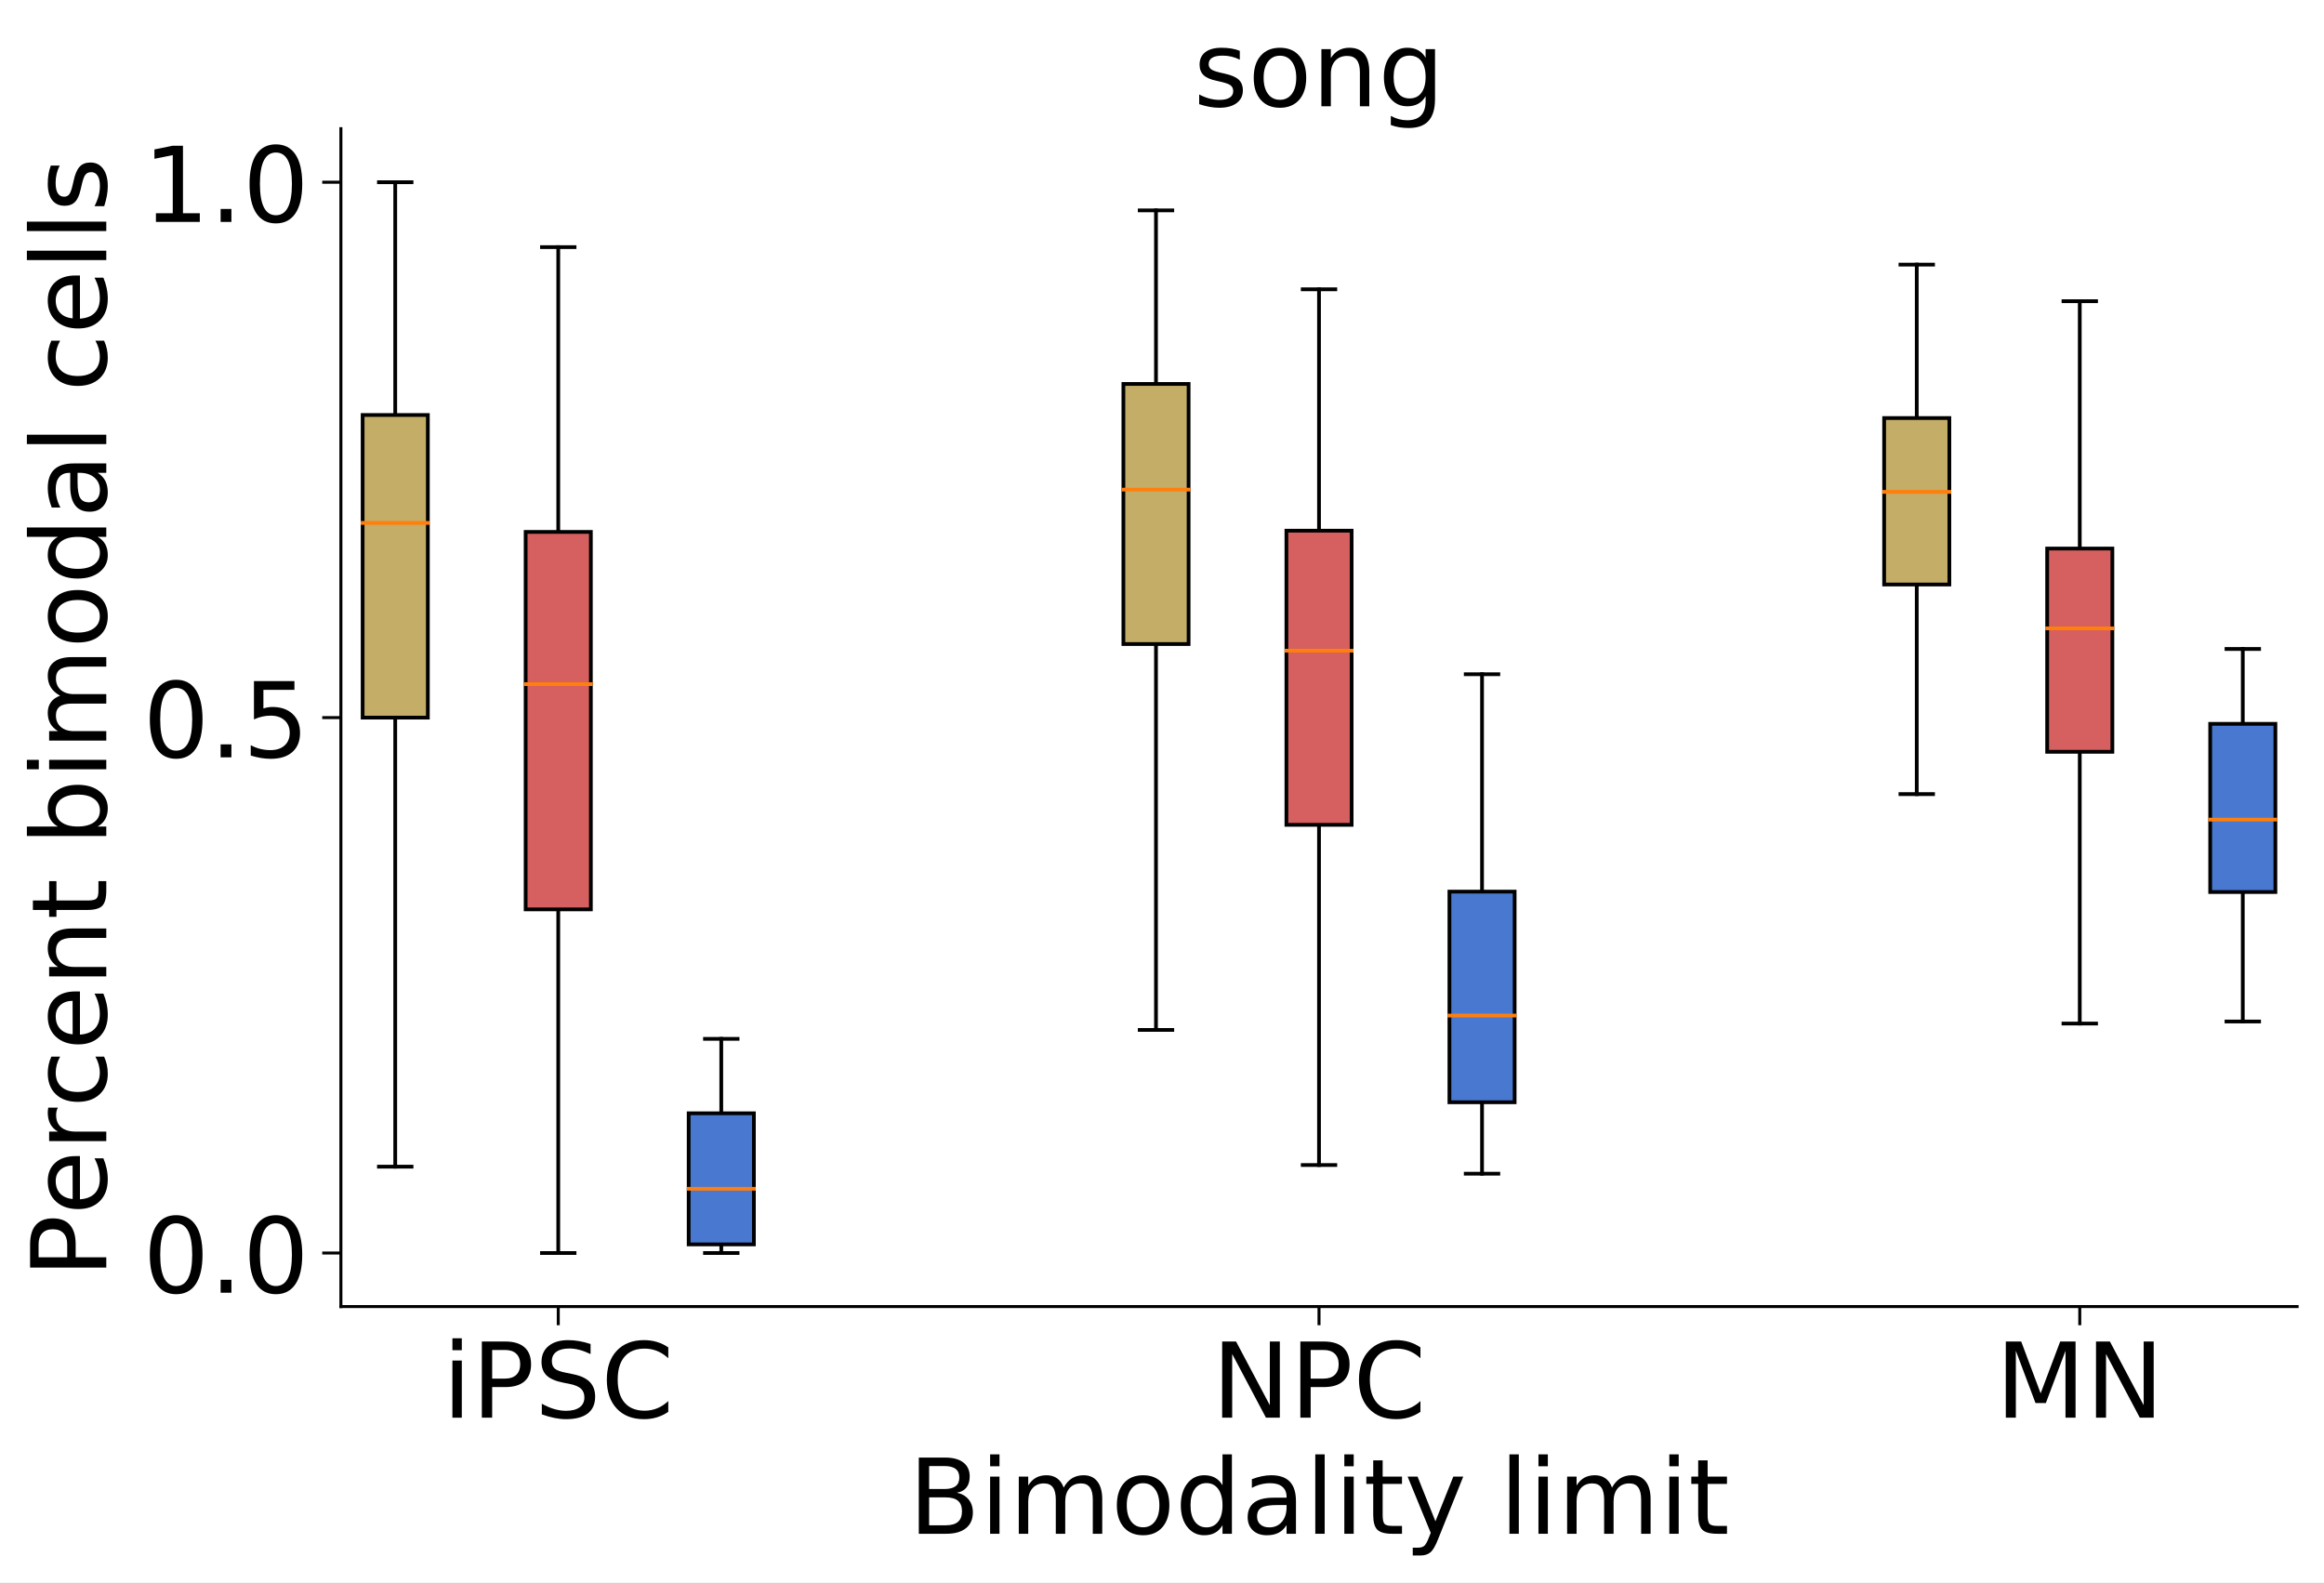
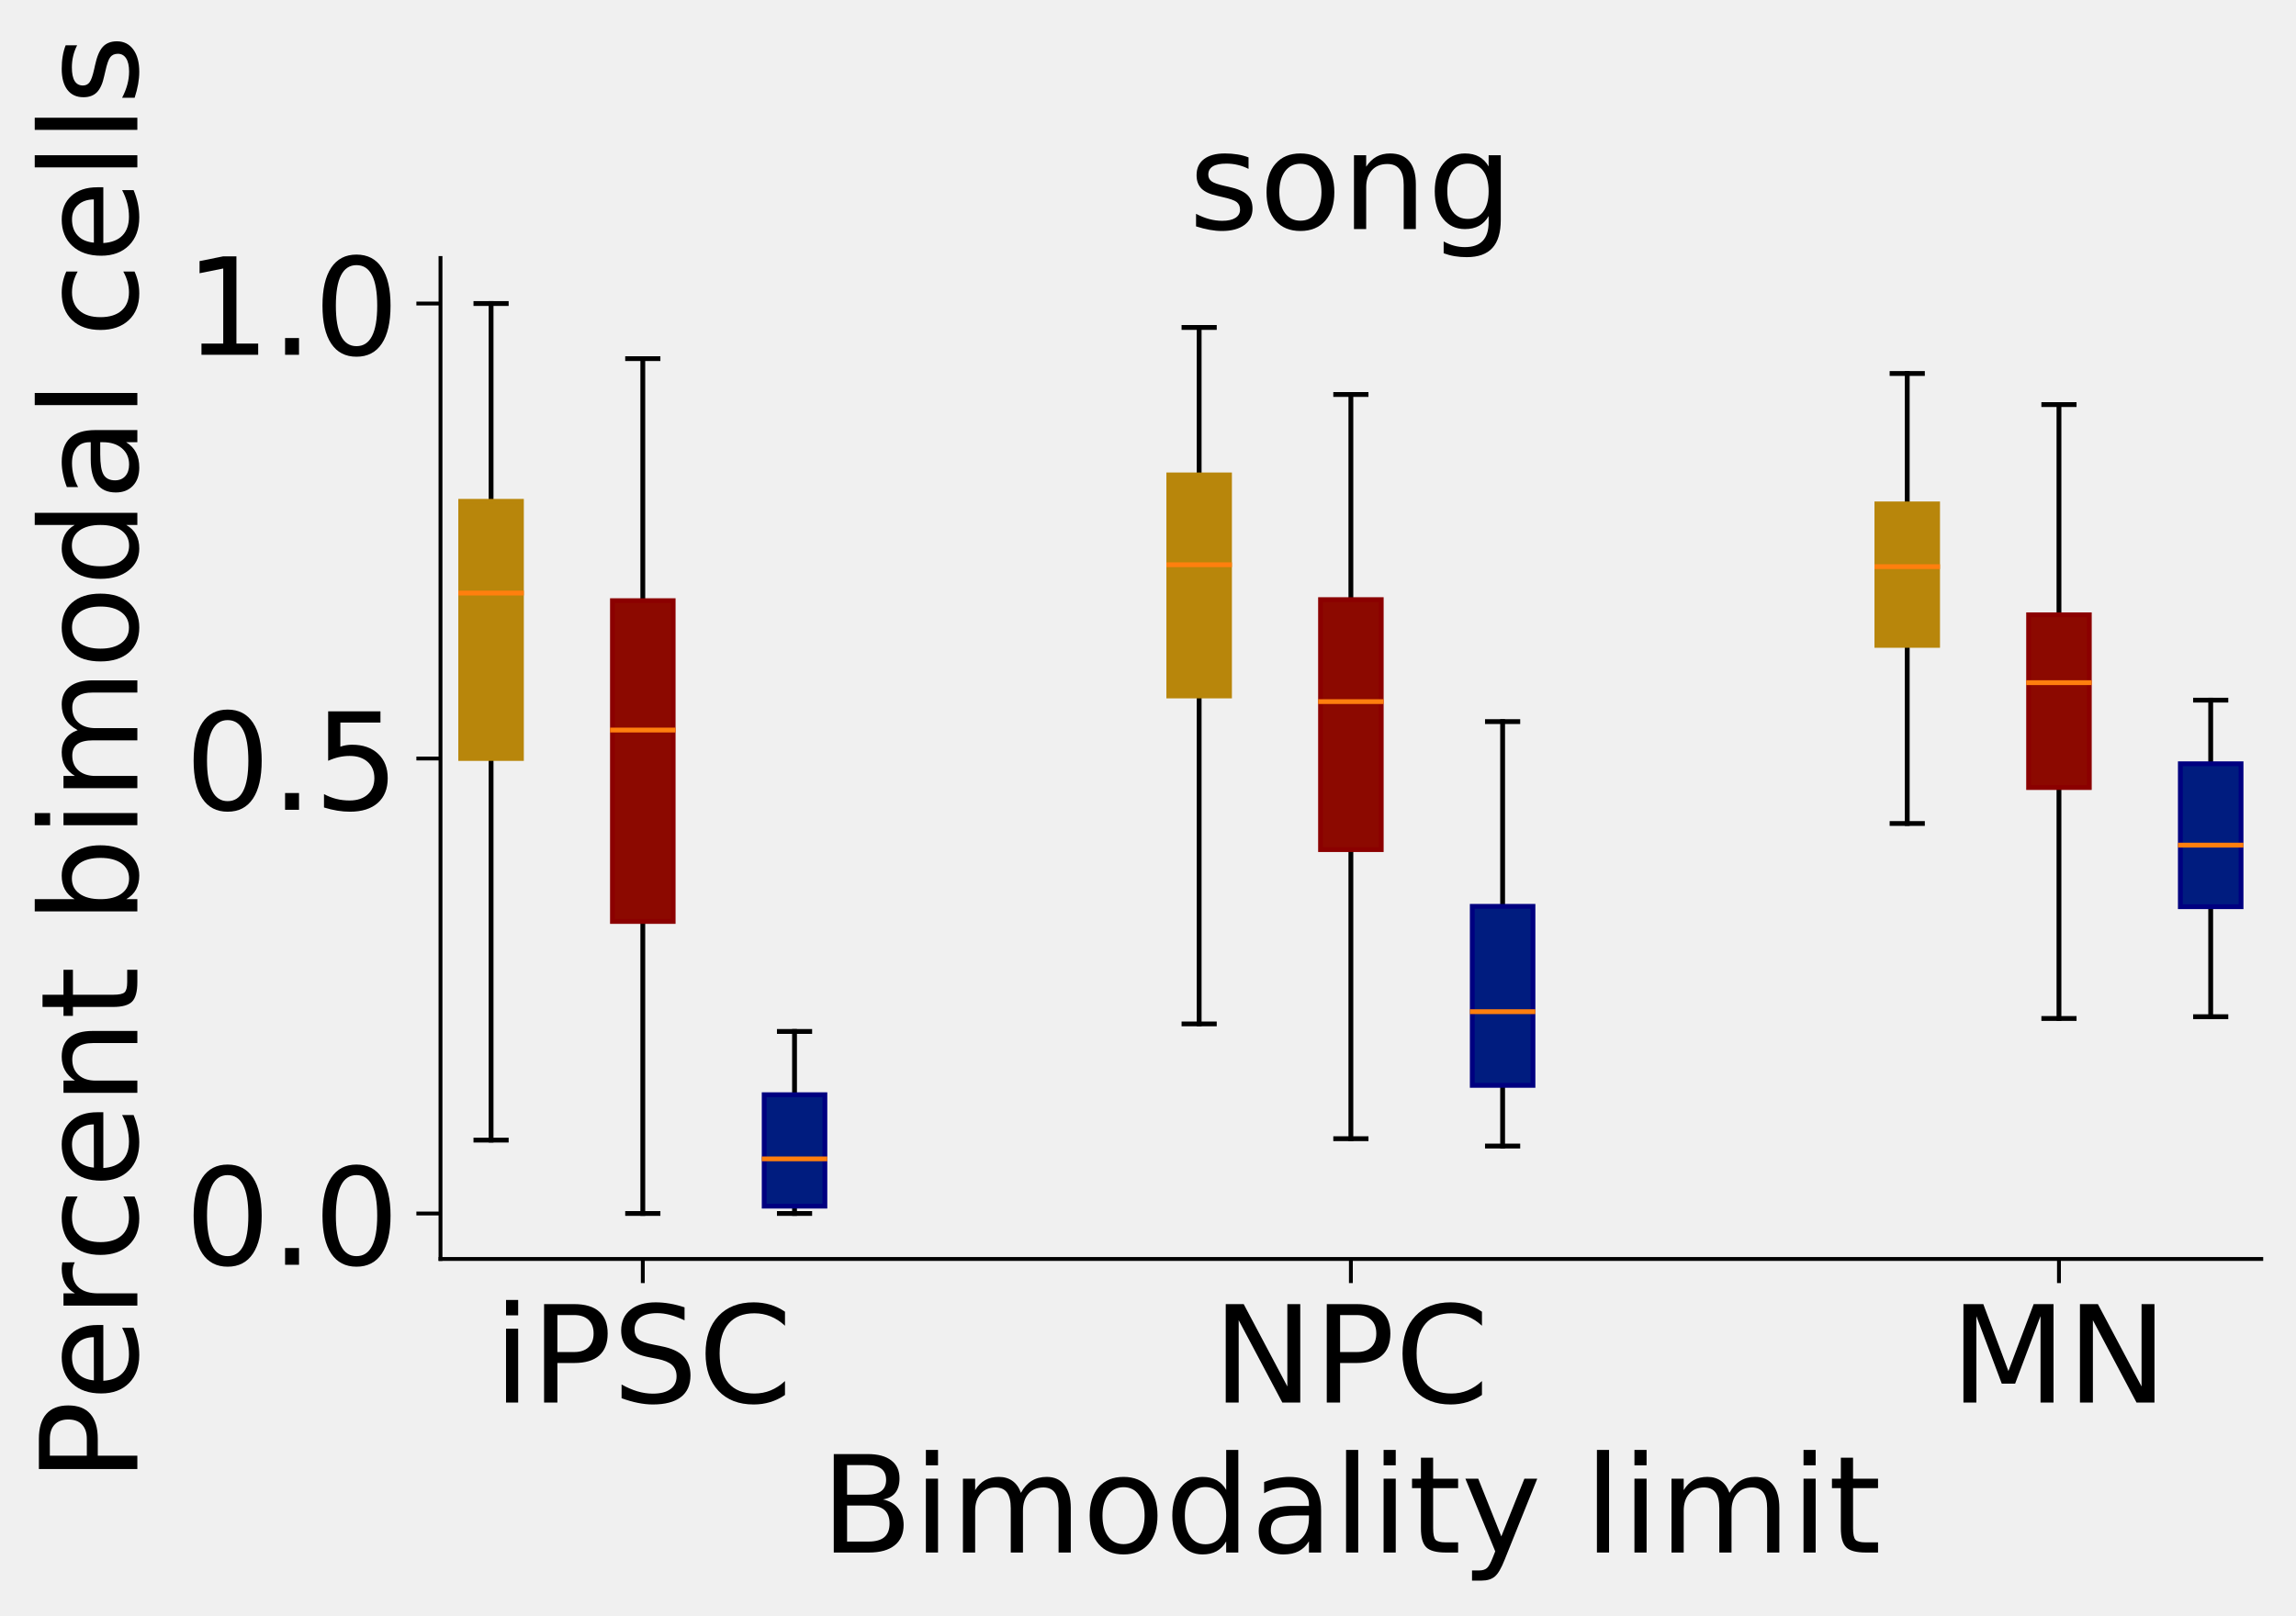
- <svg xmlns="http://www.w3.org/2000/svg" xmlns:xlink="http://www.w3.org/1999/xlink" height="423.953pt" version="1.1" viewBox="0 0 622.607 423.953" width="622.607pt">
+ <svg xmlns="http://www.w3.org/2000/svg" xmlns:xlink="http://www.w3.org/1999/xlink" height="334.981pt" version="1.1" viewBox="0 0 476.027 334.981" width="476.027pt">
  <defs>
    <style type="text/css">
*{stroke-linecap:butt;stroke-linejoin:round;}
  </style>
  </defs>
  <g id="figure_1">
    <g id="patch_1">
-       <path d="M 0 423.953  L 622.607 423.953  L 622.607 0  L 0 0  z " style="fill:#ffffff;" />
+       <path d="M 0 334.981  L 476.027 334.981  L 476.027 0  L 0 0  z " style="fill:none;" />
    </g>
    <g id="axes_1">
      <g id="patch_2">
-         <path d="M 91.328 350.056  L 615.408 350.056  L 615.408 34.476  L 91.328 34.476  z " style="fill:#ffffff;" />
+         <path d="M 91.328 261.083  L 468.827 261.083  L 468.827 53.503  L 91.328 53.503  z " style="fill:none;" />
      </g>
      <g id="matplotlib.axis_1">
        <g id="xtick_1">
          <g id="line2d_1">
            <defs>
-               <path d="M 0 0  L 0 5  " id="ma9cd7b618c" style="stroke:#000000;stroke-width:0.8;" />
-             </defs>
-             <g>
-               <use style="stroke:#000000;stroke-width:0.8;" x="149.559" xlink:href="#ma9cd7b618c" y="350.056" />
+               <path d="M 0 0  L 0 5  " id="m2f70080dba" style="stroke:#000000;stroke-width:0.8;" />
+             </defs>
+             <g>
+               <use style="stroke:#000000;stroke-width:0.8;" x="133.272" xlink:href="#m2f70080dba" y="261.083" />
            </g>
          </g>
          <g id="text_1">
            <defs>
              <path d="M 9.422 54.688  L 18.406 54.688  L 18.406 0  L 9.422 0  z M 9.422 75.984  L 18.406 75.984  L 18.406 64.594  L 9.422 64.594  z " id="DejaVuSans-105" />
              <path d="M 19.672 64.797  L 19.672 37.406  L 32.078 37.406  Q 38.969 37.406 42.719 40.969  Q 46.484 44.531 46.484 51.125  Q 46.484 57.672 42.719 61.234  Q 38.969 64.797 32.078 64.797  z M 9.812 72.906  L 32.078 72.906  Q 44.344 72.906 50.609 67.359  Q 56.891 61.812 56.891 51.125  Q 56.891 40.328 50.609 34.812  Q 44.344 29.297 32.078 29.297  L 19.672 29.297  L 19.672 0  L 9.812 0  z " id="DejaVuSans-80" />
              <path d="M 53.516 70.516  L 53.516 60.891  Q 47.906 63.578 42.922 64.891  Q 37.938 66.219 33.297 66.219  Q 25.25 66.219 20.875 63.094  Q 16.5 59.969 16.5 54.203  Q 16.5 49.359 19.406 46.891  Q 22.312 44.438 30.422 42.922  L 36.375 41.703  Q 47.406 39.594 52.656 34.297  Q 57.906 29 57.906 20.125  Q 57.906 9.516 50.797 4.047  Q 43.703 -1.422 29.984 -1.422  Q 24.812 -1.422 18.969 -0.25  Q 13.141 0.922 6.891 3.219  L 6.891 13.375  Q 12.891 10.016 18.656 8.297  Q 24.422 6.594 29.984 6.594  Q 38.422 6.594 43.016 9.906  Q 47.609 13.234 47.609 19.391  Q 47.609 24.75 44.312 27.781  Q 41.016 30.812 33.5 32.328  L 27.484 33.5  Q 16.453 35.688 11.516 40.375  Q 6.594 45.062 6.594 53.422  Q 6.594 63.094 13.406 68.656  Q 20.219 74.219 32.172 74.219  Q 37.312 74.219 42.625 73.281  Q 47.953 72.359 53.516 70.516  z " id="DejaVuSans-83" />
              <path d="M 64.406 67.281  L 64.406 56.891  Q 59.422 61.531 53.781 63.812  Q 48.141 66.109 41.797 66.109  Q 29.297 66.109 22.656 58.469  Q 16.016 50.828 16.016 36.375  Q 16.016 21.969 22.656 14.328  Q 29.297 6.688 41.797 6.688  Q 48.141 6.688 53.781 8.984  Q 59.422 11.281 64.406 15.922  L 64.406 5.609  Q 59.234 2.094 53.438 0.328  Q 47.656 -1.422 41.219 -1.422  Q 24.656 -1.422 15.125 8.703  Q 5.609 18.844 5.609 36.375  Q 5.609 53.953 15.125 64.078  Q 24.656 74.219 41.219 74.219  Q 47.75 74.219 53.531 72.484  Q 59.328 70.75 64.406 67.281  z " id="DejaVuSans-67" />
            </defs>
-             <g transform="translate(118.5639 379.8313)scale(0.28 -0.28)">
+             <g transform="translate(102.2773 290.8587)scale(0.28 -0.28)">
              <use xlink:href="#DejaVuSans-105" />
              <use x="27.783" xlink:href="#DejaVuSans-80" />
              <use x="88.086" xlink:href="#DejaVuSans-83" />
              <use x="151.562" xlink:href="#DejaVuSans-67" />
            </g>
          </g>
        </g>
        <g id="xtick_2">
          <g id="line2d_2">
            <g>
-               <use style="stroke:#000000;stroke-width:0.8;" x="353.368" xlink:href="#ma9cd7b618c" y="350.056" />
+               <use style="stroke:#000000;stroke-width:0.8;" x="280.077" xlink:href="#m2f70080dba" y="261.083" />
            </g>
          </g>
          <g id="text_2">
            <defs>
              <path d="M 9.812 72.906  L 23.094 72.906  L 55.422 11.922  L 55.422 72.906  L 64.984 72.906  L 64.984 0  L 51.703 0  L 19.391 60.984  L 19.391 0  L 9.812 0  z " id="DejaVuSans-78" />
            </defs>
-             <g transform="translate(324.6762 379.8313)scale(0.28 -0.28)">
+             <g transform="translate(251.3862 290.8587)scale(0.28 -0.28)">
              <use xlink:href="#DejaVuSans-78" />
              <use x="74.805" xlink:href="#DejaVuSans-80" />
              <use x="135.107" xlink:href="#DejaVuSans-67" />
            </g>
          </g>
        </g>
        <g id="xtick_3">
          <g id="line2d_3">
            <g>
-               <use style="stroke:#000000;stroke-width:0.8;" x="557.176" xlink:href="#ma9cd7b618c" y="350.056" />
+               <use style="stroke:#000000;stroke-width:0.8;" x="426.883" xlink:href="#m2f70080dba" y="261.083" />
            </g>
          </g>
          <g id="text_3">
            <defs>
              <path d="M 9.812 72.906  L 24.516 72.906  L 43.109 23.297  L 61.812 72.906  L 76.516 72.906  L 76.516 0  L 66.891 0  L 66.891 64.016  L 48.094 14.016  L 38.188 14.016  L 19.391 64.016  L 19.391 0  L 9.812 0  z " id="DejaVuSans-77" />
            </defs>
-             <g transform="translate(534.6233 379.8313)scale(0.28 -0.28)">
+             <g transform="translate(404.3299 290.8587)scale(0.28 -0.28)">
              <use xlink:href="#DejaVuSans-77" />
              <use x="86.279" xlink:href="#DejaVuSans-78" />
            </g>
          </g>
        </g>
        <g id="text_4">
          <defs>
            <path d="M 19.672 34.812  L 19.672 8.109  L 35.5 8.109  Q 43.453 8.109 47.281 11.406  Q 51.125 14.703 51.125 21.484  Q 51.125 28.328 47.281 31.562  Q 43.453 34.812 35.5 34.812  z M 19.672 64.797  L 19.672 42.828  L 34.281 42.828  Q 41.5 42.828 45.031 45.531  Q 48.578 48.25 48.578 53.812  Q 48.578 59.328 45.031 62.062  Q 41.5 64.797 34.281 64.797  z M 9.812 72.906  L 35.016 72.906  Q 46.297 72.906 52.391 68.219  Q 58.5 63.531 58.5 54.891  Q 58.5 48.188 55.375 44.234  Q 52.25 40.281 46.188 39.312  Q 53.469 37.75 57.5 32.781  Q 61.531 27.828 61.531 20.406  Q 61.531 10.641 54.891 5.312  Q 48.25 0 35.984 0  L 9.812 0  z " id="DejaVuSans-66" />
            <path d="M 52 44.188  Q 55.375 50.25 60.062 53.125  Q 64.75 56 71.094 56  Q 79.641 56 84.281 50.016  Q 88.922 44.047 88.922 33.016  L 88.922 0  L 79.891 0  L 79.891 32.719  Q 79.891 40.578 77.094 44.375  Q 74.312 48.188 68.609 48.188  Q 61.625 48.188 57.562 43.547  Q 53.516 38.922 53.516 30.906  L 53.516 0  L 44.484 0  L 44.484 32.719  Q 44.484 40.625 41.703 44.406  Q 38.922 48.188 33.109 48.188  Q 26.219 48.188 22.156 43.531  Q 18.109 38.875 18.109 30.906  L 18.109 0  L 9.078 0  L 9.078 54.688  L 18.109 54.688  L 18.109 46.188  Q 21.188 51.219 25.484 53.609  Q 29.781 56 35.688 56  Q 41.656 56 45.828 52.969  Q 50 49.953 52 44.188  z " id="DejaVuSans-109" />
            <path d="M 30.609 48.391  Q 23.391 48.391 19.188 42.75  Q 14.984 37.109 14.984 27.297  Q 14.984 17.484 19.156 11.844  Q 23.344 6.203 30.609 6.203  Q 37.797 6.203 41.984 11.859  Q 46.188 17.531 46.188 27.297  Q 46.188 37.016 41.984 42.703  Q 37.797 48.391 30.609 48.391  z M 30.609 56  Q 42.328 56 49.016 48.375  Q 55.719 40.766 55.719 27.297  Q 55.719 13.875 49.016 6.219  Q 42.328 -1.422 30.609 -1.422  Q 18.844 -1.422 12.172 6.219  Q 5.516 13.875 5.516 27.297  Q 5.516 40.766 12.172 48.375  Q 18.844 56 30.609 56  z " id="DejaVuSans-111" />
            <path d="M 45.406 46.391  L 45.406 75.984  L 54.391 75.984  L 54.391 0  L 45.406 0  L 45.406 8.203  Q 42.578 3.328 38.25 0.953  Q 33.938 -1.422 27.875 -1.422  Q 17.969 -1.422 11.734 6.484  Q 5.516 14.406 5.516 27.297  Q 5.516 40.188 11.734 48.094  Q 17.969 56 27.875 56  Q 33.938 56 38.25 53.625  Q 42.578 51.266 45.406 46.391  z M 14.797 27.297  Q 14.797 17.391 18.875 11.75  Q 22.953 6.109 30.078 6.109  Q 37.203 6.109 41.297 11.75  Q 45.406 17.391 45.406 27.297  Q 45.406 37.203 41.297 42.844  Q 37.203 48.484 30.078 48.484  Q 22.953 48.484 18.875 42.844  Q 14.797 37.203 14.797 27.297  z " id="DejaVuSans-100" />
            <path d="M 34.281 27.484  Q 23.391 27.484 19.188 25  Q 14.984 22.516 14.984 16.5  Q 14.984 11.719 18.141 8.906  Q 21.297 6.109 26.703 6.109  Q 34.188 6.109 38.703 11.406  Q 43.219 16.703 43.219 25.484  L 43.219 27.484  z M 52.203 31.203  L 52.203 0  L 43.219 0  L 43.219 8.297  Q 40.141 3.328 35.547 0.953  Q 30.953 -1.422 24.312 -1.422  Q 15.922 -1.422 10.953 3.297  Q 6 8.016 6 15.922  Q 6 25.141 12.172 29.828  Q 18.359 34.516 30.609 34.516  L 43.219 34.516  L 43.219 35.406  Q 43.219 41.609 39.141 45  Q 35.062 48.391 27.688 48.391  Q 23 48.391 18.547 47.266  Q 14.109 46.141 10.016 43.891  L 10.016 52.203  Q 14.938 54.109 19.578 55.047  Q 24.219 56 28.609 56  Q 40.484 56 46.344 49.844  Q 52.203 43.703 52.203 31.203  z " id="DejaVuSans-97" />
            <path d="M 9.422 75.984  L 18.406 75.984  L 18.406 0  L 9.422 0  z " id="DejaVuSans-108" />
            <path d="M 18.312 70.219  L 18.312 54.688  L 36.812 54.688  L 36.812 47.703  L 18.312 47.703  L 18.312 18.016  Q 18.312 11.328 20.141 9.422  Q 21.969 7.516 27.594 7.516  L 36.812 7.516  L 36.812 0  L 27.594 0  Q 17.188 0 13.234 3.875  Q 9.281 7.766 9.281 18.016  L 9.281 47.703  L 2.688 47.703  L 2.688 54.688  L 9.281 54.688  L 9.281 70.219  z " id="DejaVuSans-116" />
            <path d="M 32.172 -5.078  Q 28.375 -14.844 24.75 -17.812  Q 21.141 -20.797 15.094 -20.797  L 7.906 -20.797  L 7.906 -13.281  L 13.188 -13.281  Q 16.891 -13.281 18.938 -11.516  Q 21 -9.766 23.484 -3.219  L 25.094 0.875  L 2.984 54.688  L 12.5 54.688  L 29.594 11.922  L 46.688 54.688  L 56.203 54.688  z " id="DejaVuSans-121" />
            <path id="DejaVuSans-32" />
          </defs>
-           <g transform="translate(243.4062 410.93)scale(0.28 -0.28)">
+           <g transform="translate(170.1163 321.9575)scale(0.28 -0.28)">
            <use xlink:href="#DejaVuSans-66" />
            <use x="68.604" xlink:href="#DejaVuSans-105" />
            <use x="96.387" xlink:href="#DejaVuSans-109" />
            <use x="193.799" xlink:href="#DejaVuSans-111" />
            <use x="254.98" xlink:href="#DejaVuSans-100" />
            <use x="318.457" xlink:href="#DejaVuSans-97" />
            <use x="379.736" xlink:href="#DejaVuSans-108" />
            <use x="407.52" xlink:href="#DejaVuSans-105" />
            <use x="435.303" xlink:href="#DejaVuSans-116" />
            <use x="474.512" xlink:href="#DejaVuSans-121" />
            <use x="533.691" xlink:href="#DejaVuSans-32" />
            <use x="565.479" xlink:href="#DejaVuSans-108" />
            <use x="593.262" xlink:href="#DejaVuSans-105" />
            <use x="621.045" xlink:href="#DejaVuSans-109" />
            <use x="718.457" xlink:href="#DejaVuSans-105" />
            <use x="746.24" xlink:href="#DejaVuSans-116" />
          </g>
        </g>
      </g>
      <g id="matplotlib.axis_2">
        <g id="ytick_1">
          <g id="line2d_4">
            <defs>
-               <path d="M 0 0  L -5 0  " id="mcef1668644" style="stroke:#000000;stroke-width:0.8;" />
-             </defs>
-             <g>
-               <use style="stroke:#000000;stroke-width:0.8;" x="91.328" xlink:href="#mcef1668644" y="335.711" />
+               <path d="M 0 0  L -5 0  " id="mccb185827d" style="stroke:#000000;stroke-width:0.8;" />
+             </defs>
+             <g>
+               <use style="stroke:#000000;stroke-width:0.8;" x="91.328" xlink:href="#mccb185827d" y="251.648" />
            </g>
          </g>
          <g id="text_5">
            <defs>
              <path d="M 31.781 66.406  Q 24.172 66.406 20.328 58.906  Q 16.5 51.422 16.5 36.375  Q 16.5 21.391 20.328 13.891  Q 24.172 6.391 31.781 6.391  Q 39.453 6.391 43.281 13.891  Q 47.125 21.391 47.125 36.375  Q 47.125 51.422 43.281 58.906  Q 39.453 66.406 31.781 66.406  z M 31.781 74.219  Q 44.047 74.219 50.516 64.516  Q 56.984 54.828 56.984 36.375  Q 56.984 17.969 50.516 8.266  Q 44.047 -1.422 31.781 -1.422  Q 19.531 -1.422 13.062 8.266  Q 6.594 17.969 6.594 36.375  Q 6.594 54.828 13.062 64.516  Q 19.531 74.219 31.781 74.219  z " id="DejaVuSans-48" />
              <path d="M 10.688 12.406  L 21 12.406  L 21 0  L 10.688 0  z " id="DejaVuSans-46" />
            </defs>
-             <g transform="translate(38.29875 346.3489)scale(0.28 -0.28)">
+             <g transform="translate(38.29875 262.2855)scale(0.28 -0.28)">
              <use xlink:href="#DejaVuSans-48" />
              <use x="63.623" xlink:href="#DejaVuSans-46" />
              <use x="95.41" xlink:href="#DejaVuSans-48" />
            </g>
          </g>
        </g>
        <g id="ytick_2">
          <g id="line2d_5">
            <g>
-               <use style="stroke:#000000;stroke-width:0.8;" x="91.328" xlink:href="#mcef1668644" y="192.266" />
+               <use style="stroke:#000000;stroke-width:0.8;" x="91.328" xlink:href="#mccb185827d" y="157.293" />
            </g>
          </g>
          <g id="text_6">
            <defs>
              <path d="M 10.797 72.906  L 49.516 72.906  L 49.516 64.594  L 19.828 64.594  L 19.828 46.734  Q 21.969 47.469 24.109 47.828  Q 26.266 48.188 28.422 48.188  Q 40.625 48.188 47.75 41.5  Q 54.891 34.812 54.891 23.391  Q 54.891 11.625 47.562 5.094  Q 40.234 -1.422 26.906 -1.422  Q 22.312 -1.422 17.547 -0.641  Q 12.797 0.141 7.719 1.703  L 7.719 11.625  Q 12.109 9.234 16.797 8.062  Q 21.484 6.891 26.703 6.891  Q 35.156 6.891 40.078 11.328  Q 45.016 15.766 45.016 23.391  Q 45.016 31 40.078 35.438  Q 35.156 39.891 26.703 39.891  Q 22.75 39.891 18.812 39.016  Q 14.891 38.141 10.797 36.281  z " id="DejaVuSans-53" />
            </defs>
-             <g transform="translate(38.29875 202.9034)scale(0.28 -0.28)">
+             <g transform="translate(38.29875 167.9309)scale(0.28 -0.28)">
              <use xlink:href="#DejaVuSans-48" />
              <use x="63.623" xlink:href="#DejaVuSans-46" />
              <use x="95.41" xlink:href="#DejaVuSans-53" />
            </g>
          </g>
        </g>
        <g id="ytick_3">
          <g id="line2d_6">
            <g>
-               <use style="stroke:#000000;stroke-width:0.8;" x="91.328" xlink:href="#mcef1668644" y="48.82" />
+               <use style="stroke:#000000;stroke-width:0.8;" x="91.328" xlink:href="#mccb185827d" y="62.939" />
            </g>
          </g>
          <g id="text_7">
            <defs>
              <path d="M 12.406 8.297  L 28.516 8.297  L 28.516 63.922  L 10.984 60.406  L 10.984 69.391  L 28.422 72.906  L 38.281 72.906  L 38.281 8.297  L 54.391 8.297  L 54.391 0  L 12.406 0  z " id="DejaVuSans-49" />
            </defs>
-             <g transform="translate(38.29875 59.45798)scale(0.28 -0.28)">
+             <g transform="translate(38.29875 73.57639)scale(0.28 -0.28)">
              <use xlink:href="#DejaVuSans-49" />
              <use x="63.623" xlink:href="#DejaVuSans-46" />
              <use x="95.41" xlink:href="#DejaVuSans-48" />
            </g>
          </g>
        </g>
        <g id="text_8">
          <defs>
            <path d="M 56.203 29.594  L 56.203 25.203  L 14.891 25.203  Q 15.484 15.922 20.484 11.062  Q 25.484 6.203 34.422 6.203  Q 39.594 6.203 44.453 7.469  Q 49.312 8.734 54.109 11.281  L 54.109 2.781  Q 49.266 0.734 44.188 -0.344  Q 39.109 -1.422 33.891 -1.422  Q 20.797 -1.422 13.156 6.188  Q 5.516 13.812 5.516 26.812  Q 5.516 40.234 12.766 48.109  Q 20.016 56 32.328 56  Q 43.359 56 49.781 48.891  Q 56.203 41.797 56.203 29.594  z M 47.219 32.234  Q 47.125 39.594 43.094 43.984  Q 39.062 48.391 32.422 48.391  Q 24.906 48.391 20.391 44.141  Q 15.875 39.891 15.188 32.172  z " id="DejaVuSans-101" />
            <path d="M 41.109 46.297  Q 39.594 47.172 37.812 47.578  Q 36.031 48 33.891 48  Q 26.266 48 22.188 43.047  Q 18.109 38.094 18.109 28.812  L 18.109 0  L 9.078 0  L 9.078 54.688  L 18.109 54.688  L 18.109 46.188  Q 20.953 51.172 25.484 53.578  Q 30.031 56 36.531 56  Q 37.453 56 38.578 55.875  Q 39.703 55.766 41.062 55.516  z " id="DejaVuSans-114" />
            <path d="M 48.781 52.594  L 48.781 44.188  Q 44.969 46.297 41.141 47.344  Q 37.312 48.391 33.406 48.391  Q 24.656 48.391 19.812 42.844  Q 14.984 37.312 14.984 27.297  Q 14.984 17.281 19.812 11.734  Q 24.656 6.203 33.406 6.203  Q 37.312 6.203 41.141 7.25  Q 44.969 8.297 48.781 10.406  L 48.781 2.094  Q 45.016 0.344 40.984 -0.531  Q 36.969 -1.422 32.422 -1.422  Q 20.062 -1.422 12.781 6.344  Q 5.516 14.109 5.516 27.297  Q 5.516 40.672 12.859 48.328  Q 20.219 56 33.016 56  Q 37.156 56 41.109 55.141  Q 45.062 54.297 48.781 52.594  z " id="DejaVuSans-99" />
            <path d="M 54.891 33.016  L 54.891 0  L 45.906 0  L 45.906 32.719  Q 45.906 40.484 42.875 44.328  Q 39.844 48.188 33.797 48.188  Q 26.516 48.188 22.312 43.547  Q 18.109 38.922 18.109 30.906  L 18.109 0  L 9.078 0  L 9.078 54.688  L 18.109 54.688  L 18.109 46.188  Q 21.344 51.125 25.703 53.562  Q 30.078 56 35.797 56  Q 45.219 56 50.047 50.172  Q 54.891 44.344 54.891 33.016  z " id="DejaVuSans-110" />
            <path d="M 48.688 27.297  Q 48.688 37.203 44.609 42.844  Q 40.531 48.484 33.406 48.484  Q 26.266 48.484 22.188 42.844  Q 18.109 37.203 18.109 27.297  Q 18.109 17.391 22.188 11.75  Q 26.266 6.109 33.406 6.109  Q 40.531 6.109 44.609 11.75  Q 48.688 17.391 48.688 27.297  z M 18.109 46.391  Q 20.953 51.266 25.266 53.625  Q 29.594 56 35.594 56  Q 45.562 56 51.781 48.094  Q 58.016 40.188 58.016 27.297  Q 58.016 14.406 51.781 6.484  Q 45.562 -1.422 35.594 -1.422  Q 29.594 -1.422 25.266 0.953  Q 20.953 3.328 18.109 8.203  L 18.109 0  L 9.078 0  L 9.078 75.984  L 18.109 75.984  z " id="DejaVuSans-98" />
            <path d="M 44.281 53.078  L 44.281 44.578  Q 40.484 46.531 36.375 47.5  Q 32.281 48.484 27.875 48.484  Q 21.188 48.484 17.844 46.438  Q 14.5 44.391 14.5 40.281  Q 14.5 37.156 16.891 35.375  Q 19.281 33.594 26.516 31.984  L 29.594 31.297  Q 39.156 29.25 43.188 25.516  Q 47.219 21.781 47.219 15.094  Q 47.219 7.469 41.188 3.016  Q 35.156 -1.422 24.609 -1.422  Q 20.219 -1.422 15.453 -0.562  Q 10.688 0.297 5.422 2  L 5.422 11.281  Q 10.406 8.688 15.234 7.391  Q 20.062 6.109 24.812 6.109  Q 31.156 6.109 34.562 8.281  Q 37.984 10.453 37.984 14.406  Q 37.984 18.062 35.516 20.016  Q 33.062 21.969 24.703 23.781  L 21.578 24.516  Q 13.234 26.266 9.516 29.906  Q 5.812 33.547 5.812 39.891  Q 5.812 47.609 11.281 51.797  Q 16.75 56 26.812 56  Q 31.781 56 36.172 55.266  Q 40.578 54.547 44.281 53.078  z " id="DejaVuSans-115" />
          </defs>
-           <g transform="translate(28.47563 342.3587)rotate(-90)scale(0.28 -0.28)">
+           <g transform="translate(28.47563 307.3863)rotate(-90)scale(0.28 -0.28)">
            <use xlink:href="#DejaVuSans-80" />
            <use x="60.256" xlink:href="#DejaVuSans-101" />
            <use x="121.779" xlink:href="#DejaVuSans-114" />
            <use x="162.861" xlink:href="#DejaVuSans-99" />
            <use x="217.842" xlink:href="#DejaVuSans-101" />
            <use x="279.365" xlink:href="#DejaVuSans-110" />
            <use x="342.744" xlink:href="#DejaVuSans-116" />
            <use x="381.953" xlink:href="#DejaVuSans-32" />
            <use x="413.74" xlink:href="#DejaVuSans-98" />
            <use x="477.217" xlink:href="#DejaVuSans-105" />
            <use x="505" xlink:href="#DejaVuSans-109" />
            <use x="602.412" xlink:href="#DejaVuSans-111" />
            <use x="663.594" xlink:href="#DejaVuSans-100" />
            <use x="727.07" xlink:href="#DejaVuSans-97" />
            <use x="788.35" xlink:href="#DejaVuSans-108" />
            <use x="816.133" xlink:href="#DejaVuSans-32" />
            <use x="847.92" xlink:href="#DejaVuSans-99" />
            <use x="902.9" xlink:href="#DejaVuSans-101" />
            <use x="964.424" xlink:href="#DejaVuSans-108" />
            <use x="992.207" xlink:href="#DejaVuSans-108" />
            <use x="1019.99" xlink:href="#DejaVuSans-115" />
          </g>
        </g>
      </g>
      <g id="line2d_7">
-         <path clip-path="url(#paf5e6c0db0)" d="M 105.885 192.266  L 105.885 312.575  " style="fill:none;stroke:#000000;stroke-linecap:square;" />
+         <path clip-path="url(#p65a2c56887)" d="M 101.814 157.293  L 101.814 236.429  " style="fill:none;stroke:#000000;stroke-linecap:square;" />
      </g>
      <g id="line2d_8">
-         <path clip-path="url(#paf5e6c0db0)" d="M 105.885 111.188  L 105.885 48.82  " style="fill:none;stroke:#000000;stroke-linecap:square;" />
+         <path clip-path="url(#p65a2c56887)" d="M 101.814 103.962  L 101.814 62.939  " style="fill:none;stroke:#000000;stroke-linecap:square;" />
      </g>
      <g id="line2d_9">
-         <path clip-path="url(#paf5e6c0db0)" d="M 101.518 312.575  L 110.253 312.575  " style="fill:none;stroke:#000000;stroke-linecap:square;" />
+         <path clip-path="url(#p65a2c56887)" d="M 98.668 236.429  L 104.959 236.429  " style="fill:none;stroke:#000000;stroke-linecap:square;" />
      </g>
      <g id="line2d_10">
-         <path clip-path="url(#paf5e6c0db0)" d="M 101.518 48.82  L 110.253 48.82  " style="fill:none;stroke:#000000;stroke-linecap:square;" />
+         <path clip-path="url(#p65a2c56887)" d="M 98.668 62.939  L 104.959 62.939  " style="fill:none;stroke:#000000;stroke-linecap:square;" />
      </g>
      <g id="line2d_11">
-         <path clip-path="url(#paf5e6c0db0)" d="M 309.694 172.552  L 309.694 275.942  " style="fill:none;stroke:#000000;stroke-linecap:square;" />
+         <path clip-path="url(#p65a2c56887)" d="M 248.619 144.326  L 248.619 212.333  " style="fill:none;stroke:#000000;stroke-linecap:square;" />
      </g>
      <g id="line2d_12">
-         <path clip-path="url(#paf5e6c0db0)" d="M 309.694 102.866  L 309.694 56.37  " style="fill:none;stroke:#000000;stroke-linecap:square;" />
+         <path clip-path="url(#p65a2c56887)" d="M 248.619 98.488  L 248.619 67.905  " style="fill:none;stroke:#000000;stroke-linecap:square;" />
      </g>
      <g id="line2d_13">
-         <path clip-path="url(#paf5e6c0db0)" d="M 305.327 275.942  L 314.062 275.942  " style="fill:none;stroke:#000000;stroke-linecap:square;" />
+         <path clip-path="url(#p65a2c56887)" d="M 245.473 212.333  L 251.765 212.333  " style="fill:none;stroke:#000000;stroke-linecap:square;" />
      </g>
      <g id="line2d_14">
-         <path clip-path="url(#paf5e6c0db0)" d="M 305.327 56.37  L 314.062 56.37  " style="fill:none;stroke:#000000;stroke-linecap:square;" />
+         <path clip-path="url(#p65a2c56887)" d="M 245.473 67.905  L 251.765 67.905  " style="fill:none;stroke:#000000;stroke-linecap:square;" />
      </g>
      <g id="line2d_15">
-         <path clip-path="url(#paf5e6c0db0)" d="M 513.503 156.603  L 513.503 212.758  " style="fill:none;stroke:#000000;stroke-linecap:square;" />
+         <path clip-path="url(#p65a2c56887)" d="M 395.425 133.836  L 395.425 170.772  " style="fill:none;stroke:#000000;stroke-linecap:square;" />
      </g>
      <g id="line2d_16">
-         <path clip-path="url(#paf5e6c0db0)" d="M 513.503 112.004  L 513.503 70.889  " style="fill:none;stroke:#000000;stroke-linecap:square;" />
+         <path clip-path="url(#p65a2c56887)" d="M 395.425 104.5  L 395.425 77.455  " style="fill:none;stroke:#000000;stroke-linecap:square;" />
      </g>
      <g id="line2d_17">
-         <path clip-path="url(#paf5e6c0db0)" d="M 509.136 212.758  L 517.87 212.758  " style="fill:none;stroke:#000000;stroke-linecap:square;" />
+         <path clip-path="url(#p65a2c56887)" d="M 392.279 170.772  L 398.571 170.772  " style="fill:none;stroke:#000000;stroke-linecap:square;" />
      </g>
      <g id="line2d_18">
-         <path clip-path="url(#paf5e6c0db0)" d="M 509.136 70.889  L 517.87 70.889  " style="fill:none;stroke:#000000;stroke-linecap:square;" />
+         <path clip-path="url(#p65a2c56887)" d="M 392.279 77.455  L 398.571 77.455  " style="fill:none;stroke:#000000;stroke-linecap:square;" />
      </g>
      <g id="line2d_19">
-         <path clip-path="url(#paf5e6c0db0)" d="M 149.559 243.641  L 149.559 335.711  " style="fill:none;stroke:#000000;stroke-linecap:square;" />
+         <path clip-path="url(#p65a2c56887)" d="M 133.272 191.087  L 133.272 251.648  " style="fill:none;stroke:#000000;stroke-linecap:square;" />
      </g>
      <g id="line2d_20">
-         <path clip-path="url(#paf5e6c0db0)" d="M 149.559 142.512  L 149.559 66.207  " style="fill:none;stroke:#000000;stroke-linecap:square;" />
+         <path clip-path="url(#p65a2c56887)" d="M 133.272 124.567  L 133.272 74.375  " style="fill:none;stroke:#000000;stroke-linecap:square;" />
      </g>
      <g id="line2d_21">
-         <path clip-path="url(#paf5e6c0db0)" d="M 145.191 335.711  L 153.926 335.711  " style="fill:none;stroke:#000000;stroke-linecap:square;" />
+         <path clip-path="url(#p65a2c56887)" d="M 130.126 251.648  L 136.418 251.648  " style="fill:none;stroke:#000000;stroke-linecap:square;" />
      </g>
      <g id="line2d_22">
-         <path clip-path="url(#paf5e6c0db0)" d="M 145.191 66.207  L 153.926 66.207  " style="fill:none;stroke:#000000;stroke-linecap:square;" />
+         <path clip-path="url(#p65a2c56887)" d="M 130.126 74.375  L 136.418 74.375  " style="fill:none;stroke:#000000;stroke-linecap:square;" />
      </g>
      <g id="line2d_23">
-         <path clip-path="url(#paf5e6c0db0)" d="M 353.368 220.993  L 353.368 312.131  " style="fill:none;stroke:#000000;stroke-linecap:square;" />
+         <path clip-path="url(#p65a2c56887)" d="M 280.077 176.189  L 280.077 236.137  " style="fill:none;stroke:#000000;stroke-linecap:square;" />
      </g>
      <g id="line2d_24">
-         <path clip-path="url(#paf5e6c0db0)" d="M 353.368 142.182  L 353.368 77.509  " style="fill:none;stroke:#000000;stroke-linecap:square;" />
+         <path clip-path="url(#p65a2c56887)" d="M 280.077 124.35  L 280.077 81.809  " style="fill:none;stroke:#000000;stroke-linecap:square;" />
      </g>
      <g id="line2d_25">
-         <path clip-path="url(#paf5e6c0db0)" d="M 349 312.131  L 357.735 312.131  " style="fill:none;stroke:#000000;stroke-linecap:square;" />
+         <path clip-path="url(#p65a2c56887)" d="M 276.932 236.137  L 283.223 236.137  " style="fill:none;stroke:#000000;stroke-linecap:square;" />
      </g>
      <g id="line2d_26">
-         <path clip-path="url(#paf5e6c0db0)" d="M 349 77.509  L 357.735 77.509  " style="fill:none;stroke:#000000;stroke-linecap:square;" />
+         <path clip-path="url(#p65a2c56887)" d="M 276.932 81.809  L 283.223 81.809  " style="fill:none;stroke:#000000;stroke-linecap:square;" />
      </g>
      <g id="line2d_27">
-         <path clip-path="url(#paf5e6c0db0)" d="M 557.176 201.422  L 557.176 274.234  " style="fill:none;stroke:#000000;stroke-linecap:square;" />
+         <path clip-path="url(#p65a2c56887)" d="M 426.883 163.316  L 426.883 211.21  " style="fill:none;stroke:#000000;stroke-linecap:square;" />
      </g>
      <g id="line2d_28">
-         <path clip-path="url(#paf5e6c0db0)" d="M 557.176 146.967  L 557.176 80.697  " style="fill:none;stroke:#000000;stroke-linecap:square;" />
+         <path clip-path="url(#p65a2c56887)" d="M 426.883 127.497  L 426.883 83.906  " style="fill:none;stroke:#000000;stroke-linecap:square;" />
      </g>
      <g id="line2d_29">
-         <path clip-path="url(#paf5e6c0db0)" d="M 552.809 274.234  L 561.544 274.234  " style="fill:none;stroke:#000000;stroke-linecap:square;" />
+         <path clip-path="url(#p65a2c56887)" d="M 423.737 211.21  L 430.029 211.21  " style="fill:none;stroke:#000000;stroke-linecap:square;" />
      </g>
      <g id="line2d_30">
-         <path clip-path="url(#paf5e6c0db0)" d="M 552.809 80.697  L 561.544 80.697  " style="fill:none;stroke:#000000;stroke-linecap:square;" />
+         <path clip-path="url(#p65a2c56887)" d="M 423.737 83.906  L 430.029 83.906  " style="fill:none;stroke:#000000;stroke-linecap:square;" />
      </g>
      <g id="line2d_31">
-         <path clip-path="url(#paf5e6c0db0)" d="M 193.232 333.397  L 193.232 335.711  " style="fill:none;stroke:#000000;stroke-linecap:square;" />
+         <path clip-path="url(#p65a2c56887)" d="M 164.73 250.126  L 164.73 251.648  " style="fill:none;stroke:#000000;stroke-linecap:square;" />
      </g>
      <g id="line2d_32">
-         <path clip-path="url(#paf5e6c0db0)" d="M 193.232 298.273  L 193.232 278.333  " style="fill:none;stroke:#000000;stroke-linecap:square;" />
+         <path clip-path="url(#p65a2c56887)" d="M 164.73 227.022  L 164.73 213.906  " style="fill:none;stroke:#000000;stroke-linecap:square;" />
      </g>
      <g id="line2d_33">
-         <path clip-path="url(#paf5e6c0db0)" d="M 188.865 335.711  L 197.599 335.711  " style="fill:none;stroke:#000000;stroke-linecap:square;" />
+         <path clip-path="url(#p65a2c56887)" d="M 161.584 251.648  L 167.876 251.648  " style="fill:none;stroke:#000000;stroke-linecap:square;" />
      </g>
      <g id="line2d_34">
-         <path clip-path="url(#paf5e6c0db0)" d="M 188.865 278.333  L 197.599 278.333  " style="fill:none;stroke:#000000;stroke-linecap:square;" />
+         <path clip-path="url(#p65a2c56887)" d="M 161.584 213.906  L 167.876 213.906  " style="fill:none;stroke:#000000;stroke-linecap:square;" />
      </g>
      <g id="line2d_35">
-         <path clip-path="url(#paf5e6c0db0)" d="M 397.041 295.318  L 397.041 314.46  " style="fill:none;stroke:#000000;stroke-linecap:square;" />
+         <path clip-path="url(#p65a2c56887)" d="M 311.536 225.078  L 311.536 237.669  " style="fill:none;stroke:#000000;stroke-linecap:square;" />
      </g>
      <g id="line2d_36">
-         <path clip-path="url(#paf5e6c0db0)" d="M 397.041 238.885  L 397.041 180.635  " style="fill:none;stroke:#000000;stroke-linecap:square;" />
+         <path clip-path="url(#p65a2c56887)" d="M 311.536 187.958  L 311.536 149.643  " style="fill:none;stroke:#000000;stroke-linecap:square;" />
      </g>
      <g id="line2d_37">
-         <path clip-path="url(#paf5e6c0db0)" d="M 392.673 314.46  L 401.408 314.46  " style="fill:none;stroke:#000000;stroke-linecap:square;" />
+         <path clip-path="url(#p65a2c56887)" d="M 308.39 237.669  L 314.682 237.669  " style="fill:none;stroke:#000000;stroke-linecap:square;" />
      </g>
      <g id="line2d_38">
-         <path clip-path="url(#paf5e6c0db0)" d="M 392.673 180.635  L 401.408 180.635  " style="fill:none;stroke:#000000;stroke-linecap:square;" />
+         <path clip-path="url(#p65a2c56887)" d="M 308.39 149.643  L 314.682 149.643  " style="fill:none;stroke:#000000;stroke-linecap:square;" />
      </g>
      <g id="line2d_39">
-         <path clip-path="url(#paf5e6c0db0)" d="M 600.85 238.994  L 600.85 273.681  " style="fill:none;stroke:#000000;stroke-linecap:square;" />
+         <path clip-path="url(#p65a2c56887)" d="M 458.341 188.03  L 458.341 210.846  " style="fill:none;stroke:#000000;stroke-linecap:square;" />
      </g>
      <g id="line2d_40">
-         <path clip-path="url(#paf5e6c0db0)" d="M 600.85 193.934  L 600.85 173.875  " style="fill:none;stroke:#000000;stroke-linecap:square;" />
+         <path clip-path="url(#p65a2c56887)" d="M 458.341 158.39  L 458.341 145.196  " style="fill:none;stroke:#000000;stroke-linecap:square;" />
      </g>
      <g id="line2d_41">
-         <path clip-path="url(#paf5e6c0db0)" d="M 596.482 273.681  L 605.217 273.681  " style="fill:none;stroke:#000000;stroke-linecap:square;" />
+         <path clip-path="url(#p65a2c56887)" d="M 455.196 210.846  L 461.487 210.846  " style="fill:none;stroke:#000000;stroke-linecap:square;" />
      </g>
      <g id="line2d_42">
-         <path clip-path="url(#paf5e6c0db0)" d="M 596.482 173.875  L 605.217 173.875  " style="fill:none;stroke:#000000;stroke-linecap:square;" />
+         <path clip-path="url(#p65a2c56887)" d="M 455.196 145.196  L 461.487 145.196  " style="fill:none;stroke:#000000;stroke-linecap:square;" />
      </g>
      <g id="patch_3">
-         <path clip-path="url(#paf5e6c0db0)" d="M 97.151 192.266  L 114.62 192.266  L 114.62 111.188  L 97.151 111.188  L 97.151 192.266  z " style="fill:#c4ad66;stroke:#000000;stroke-linejoin:miter;" />
+         <path clip-path="url(#p65a2c56887)" d="M 95.522 157.293  L 108.105 157.293  L 108.105 103.962  L 95.522 103.962  L 95.522 157.293  z " style="fill:#b8860b;stroke:#b8860b;stroke-linejoin:miter;" />
      </g>
      <g id="patch_4">
-         <path clip-path="url(#paf5e6c0db0)" d="M 300.959 172.552  L 318.429 172.552  L 318.429 102.866  L 300.959 102.866  L 300.959 172.552  z " style="fill:#c4ad66;stroke:#000000;stroke-linejoin:miter;" />
+         <path clip-path="url(#p65a2c56887)" d="M 242.327 144.326  L 254.911 144.326  L 254.911 98.488  L 242.327 98.488  L 242.327 144.326  z " style="fill:#b8860b;stroke:#b8860b;stroke-linejoin:miter;" />
      </g>
      <g id="patch_5">
-         <path clip-path="url(#paf5e6c0db0)" d="M 504.768 156.603  L 522.238 156.603  L 522.238 112.004  L 504.768 112.004  L 504.768 156.603  z " style="fill:#c4ad66;stroke:#000000;stroke-linejoin:miter;" />
+         <path clip-path="url(#p65a2c56887)" d="M 389.133 133.836  L 401.716 133.836  L 401.716 104.5  L 389.133 104.5  L 389.133 133.836  z " style="fill:#b8860b;stroke:#b8860b;stroke-linejoin:miter;" />
      </g>
      <g id="patch_6">
-         <path clip-path="url(#paf5e6c0db0)" d="M 140.824 243.641  L 158.293 243.641  L 158.293 142.512  L 140.824 142.512  L 140.824 243.641  z " style="fill:#d65f5f;stroke:#000000;stroke-linejoin:miter;" />
+         <path clip-path="url(#p65a2c56887)" d="M 126.98 191.087  L 139.564 191.087  L 139.564 124.567  L 126.98 124.567  L 126.98 191.087  z " style="fill:#8c0900;stroke:#8b0000;stroke-linejoin:miter;" />
      </g>
      <g id="patch_7">
-         <path clip-path="url(#paf5e6c0db0)" d="M 344.633 220.993  L 362.102 220.993  L 362.102 142.182  L 344.633 142.182  L 344.633 220.993  z " style="fill:#d65f5f;stroke:#000000;stroke-linejoin:miter;" />
+         <path clip-path="url(#p65a2c56887)" d="M 273.786 176.189  L 286.369 176.189  L 286.369 124.35  L 273.786 124.35  L 273.786 176.189  z " style="fill:#8c0900;stroke:#8b0000;stroke-linejoin:miter;" />
      </g>
      <g id="patch_8">
-         <path clip-path="url(#paf5e6c0db0)" d="M 548.442 201.422  L 565.911 201.422  L 565.911 146.967  L 548.442 146.967  L 548.442 201.422  z " style="fill:#d65f5f;stroke:#000000;stroke-linejoin:miter;" />
+         <path clip-path="url(#p65a2c56887)" d="M 420.591 163.316  L 433.175 163.316  L 433.175 127.497  L 420.591 127.497  L 420.591 163.316  z " style="fill:#8c0900;stroke:#8b0000;stroke-linejoin:miter;" />
      </g>
      <g id="patch_9">
-         <path clip-path="url(#paf5e6c0db0)" d="M 184.497 333.397  L 201.967 333.397  L 201.967 298.273  L 184.497 298.273  L 184.497 333.397  z " style="fill:#4878cf;stroke:#000000;stroke-linejoin:miter;" />
+         <path clip-path="url(#p65a2c56887)" d="M 158.439 250.126  L 171.022 250.126  L 171.022 227.022  L 158.439 227.022  L 158.439 250.126  z " style="fill:#001c7f;stroke:#000080;stroke-linejoin:miter;" />
      </g>
      <g id="patch_10">
-         <path clip-path="url(#paf5e6c0db0)" d="M 388.306 295.318  L 405.776 295.318  L 405.776 238.885  L 388.306 238.885  L 388.306 295.318  z " style="fill:#4878cf;stroke:#000000;stroke-linejoin:miter;" />
+         <path clip-path="url(#p65a2c56887)" d="M 305.244 225.078  L 317.827 225.078  L 317.827 187.958  L 305.244 187.958  L 305.244 225.078  z " style="fill:#001c7f;stroke:#000080;stroke-linejoin:miter;" />
      </g>
      <g id="patch_11">
-         <path clip-path="url(#paf5e6c0db0)" d="M 592.115 238.994  L 609.584 238.994  L 609.584 193.934  L 592.115 193.934  L 592.115 238.994  z " style="fill:#4878cf;stroke:#000000;stroke-linejoin:miter;" />
+         <path clip-path="url(#p65a2c56887)" d="M 452.05 188.03  L 464.633 188.03  L 464.633 158.39  L 452.05 158.39  L 452.05 188.03  z " style="fill:#001c7f;stroke:#000080;stroke-linejoin:miter;" />
      </g>
      <g id="line2d_43">
-         <path clip-path="url(#paf5e6c0db0)" d="M 97.151 140.104  L 114.62 140.104  " style="fill:none;stroke:#ff7f0e;stroke-linecap:square;" />
+         <path clip-path="url(#p65a2c56887)" d="M 95.522 122.982  L 108.105 122.982  " style="fill:none;stroke:#ff7f0e;stroke-linecap:square;" />
      </g>
      <g id="line2d_44">
-         <path clip-path="url(#paf5e6c0db0)" d="M 300.959 131.183  L 318.429 131.183  " style="fill:none;stroke:#ff7f0e;stroke-linecap:square;" />
+         <path clip-path="url(#p65a2c56887)" d="M 242.327 117.115  L 254.911 117.115  " style="fill:none;stroke:#ff7f0e;stroke-linecap:square;" />
      </g>
      <g id="line2d_45">
-         <path clip-path="url(#paf5e6c0db0)" d="M 504.768 131.784  L 522.238 131.784  " style="fill:none;stroke:#ff7f0e;stroke-linecap:square;" />
+         <path clip-path="url(#p65a2c56887)" d="M 389.133 117.51  L 401.716 117.51  " style="fill:none;stroke:#ff7f0e;stroke-linecap:square;" />
      </g>
      <g id="line2d_46">
-         <path clip-path="url(#paf5e6c0db0)" d="M 140.824 183.296  L 158.293 183.296  " style="fill:none;stroke:#ff7f0e;stroke-linecap:square;" />
+         <path clip-path="url(#p65a2c56887)" d="M 126.98 151.393  L 139.564 151.393  " style="fill:none;stroke:#ff7f0e;stroke-linecap:square;" />
      </g>
      <g id="line2d_47">
-         <path clip-path="url(#paf5e6c0db0)" d="M 344.633 174.335  L 362.102 174.335  " style="fill:none;stroke:#ff7f0e;stroke-linecap:square;" />
+         <path clip-path="url(#p65a2c56887)" d="M 273.786 145.499  L 286.369 145.499  " style="fill:none;stroke:#ff7f0e;stroke-linecap:square;" />
      </g>
      <g id="line2d_48">
-         <path clip-path="url(#paf5e6c0db0)" d="M 548.442 168.358  L 565.911 168.358  " style="fill:none;stroke:#ff7f0e;stroke-linecap:square;" />
+         <path clip-path="url(#p65a2c56887)" d="M 420.591 141.567  L 433.175 141.567  " style="fill:none;stroke:#ff7f0e;stroke-linecap:square;" />
      </g>
      <g id="line2d_49">
-         <path clip-path="url(#paf5e6c0db0)" d="M 184.497 318.498  L 201.967 318.498  " style="fill:none;stroke:#ff7f0e;stroke-linecap:square;" />
+         <path clip-path="url(#p65a2c56887)" d="M 158.439 240.325  L 171.022 240.325  " style="fill:none;stroke:#ff7f0e;stroke-linecap:square;" />
      </g>
      <g id="line2d_50">
-         <path clip-path="url(#paf5e6c0db0)" d="M 388.306 272.088  L 405.776 272.088  " style="fill:none;stroke:#ff7f0e;stroke-linecap:square;" />
+         <path clip-path="url(#p65a2c56887)" d="M 305.244 209.798  L 317.827 209.798  " style="fill:none;stroke:#ff7f0e;stroke-linecap:square;" />
      </g>
      <g id="line2d_51">
-         <path clip-path="url(#paf5e6c0db0)" d="M 592.115 219.589  L 609.584 219.589  " style="fill:none;stroke:#ff7f0e;stroke-linecap:square;" />
+         <path clip-path="url(#p65a2c56887)" d="M 452.05 175.265  L 464.633 175.265  " style="fill:none;stroke:#ff7f0e;stroke-linecap:square;" />
      </g>
      <g id="patch_12">
-         <path d="M 91.328 350.056  L 91.328 34.476  " style="fill:none;stroke:#000000;stroke-linecap:square;stroke-linejoin:miter;stroke-width:0.8;" />
+         <path d="M 91.328 261.083  L 91.328 53.503  " style="fill:none;stroke:#000000;stroke-linecap:square;stroke-linejoin:miter;stroke-width:0.8;" />
      </g>
      <g id="patch_13">
-         <path d="M 91.328 350.056  L 615.408 350.056  " style="fill:none;stroke:#000000;stroke-linecap:square;stroke-linejoin:miter;stroke-width:0.8;" />
+         <path d="M 91.328 261.083  L 468.827 261.083  " style="fill:none;stroke:#000000;stroke-linecap:square;stroke-linejoin:miter;stroke-width:0.8;" />
      </g>
      <g id="text_9">
        <defs>
          <path d="M 45.406 27.984  Q 45.406 37.75 41.375 43.109  Q 37.359 48.484 30.078 48.484  Q 22.859 48.484 18.828 43.109  Q 14.797 37.75 14.797 27.984  Q 14.797 18.266 18.828 12.891  Q 22.859 7.516 30.078 7.516  Q 37.359 7.516 41.375 12.891  Q 45.406 18.266 45.406 27.984  z M 54.391 6.781  Q 54.391 -7.172 48.188 -13.984  Q 42 -20.797 29.203 -20.797  Q 24.469 -20.797 20.266 -20.094  Q 16.062 -19.391 12.109 -17.922  L 12.109 -9.188  Q 16.062 -11.328 19.922 -12.344  Q 23.781 -13.375 27.781 -13.375  Q 36.625 -13.375 41.016 -8.766  Q 45.406 -4.156 45.406 5.172  L 45.406 9.625  Q 42.625 4.781 38.281 2.391  Q 33.938 0 27.875 0  Q 17.828 0 11.672 7.656  Q 5.516 15.328 5.516 27.984  Q 5.516 40.672 11.672 48.328  Q 17.828 56 27.875 56  Q 33.938 56 38.281 53.609  Q 42.625 51.219 45.406 46.391  L 45.406 54.688  L 54.391 54.688  z " id="DejaVuSans-103" />
        </defs>
-         <g transform="translate(319.7478 28.47563)scale(0.28 -0.28)">
+         <g transform="translate(246.4578 47.50312)scale(0.28 -0.28)">
          <use xlink:href="#DejaVuSans-115" />
          <use x="52.1" xlink:href="#DejaVuSans-111" />
          <use x="113.281" xlink:href="#DejaVuSans-110" />
          <use x="176.66" xlink:href="#DejaVuSans-103" />
        </g>
      </g>
    </g>
  </g>
  <defs>
-     <clipPath id="paf5e6c0db0">
-       <rect height="315.58" width="524.08" x="91.328" y="34.476" />
+     <clipPath id="p65a2c56887">
+       <rect height="207.58" width="377.5" x="91.328" y="53.503" />
    </clipPath>
  </defs>
</svg>
